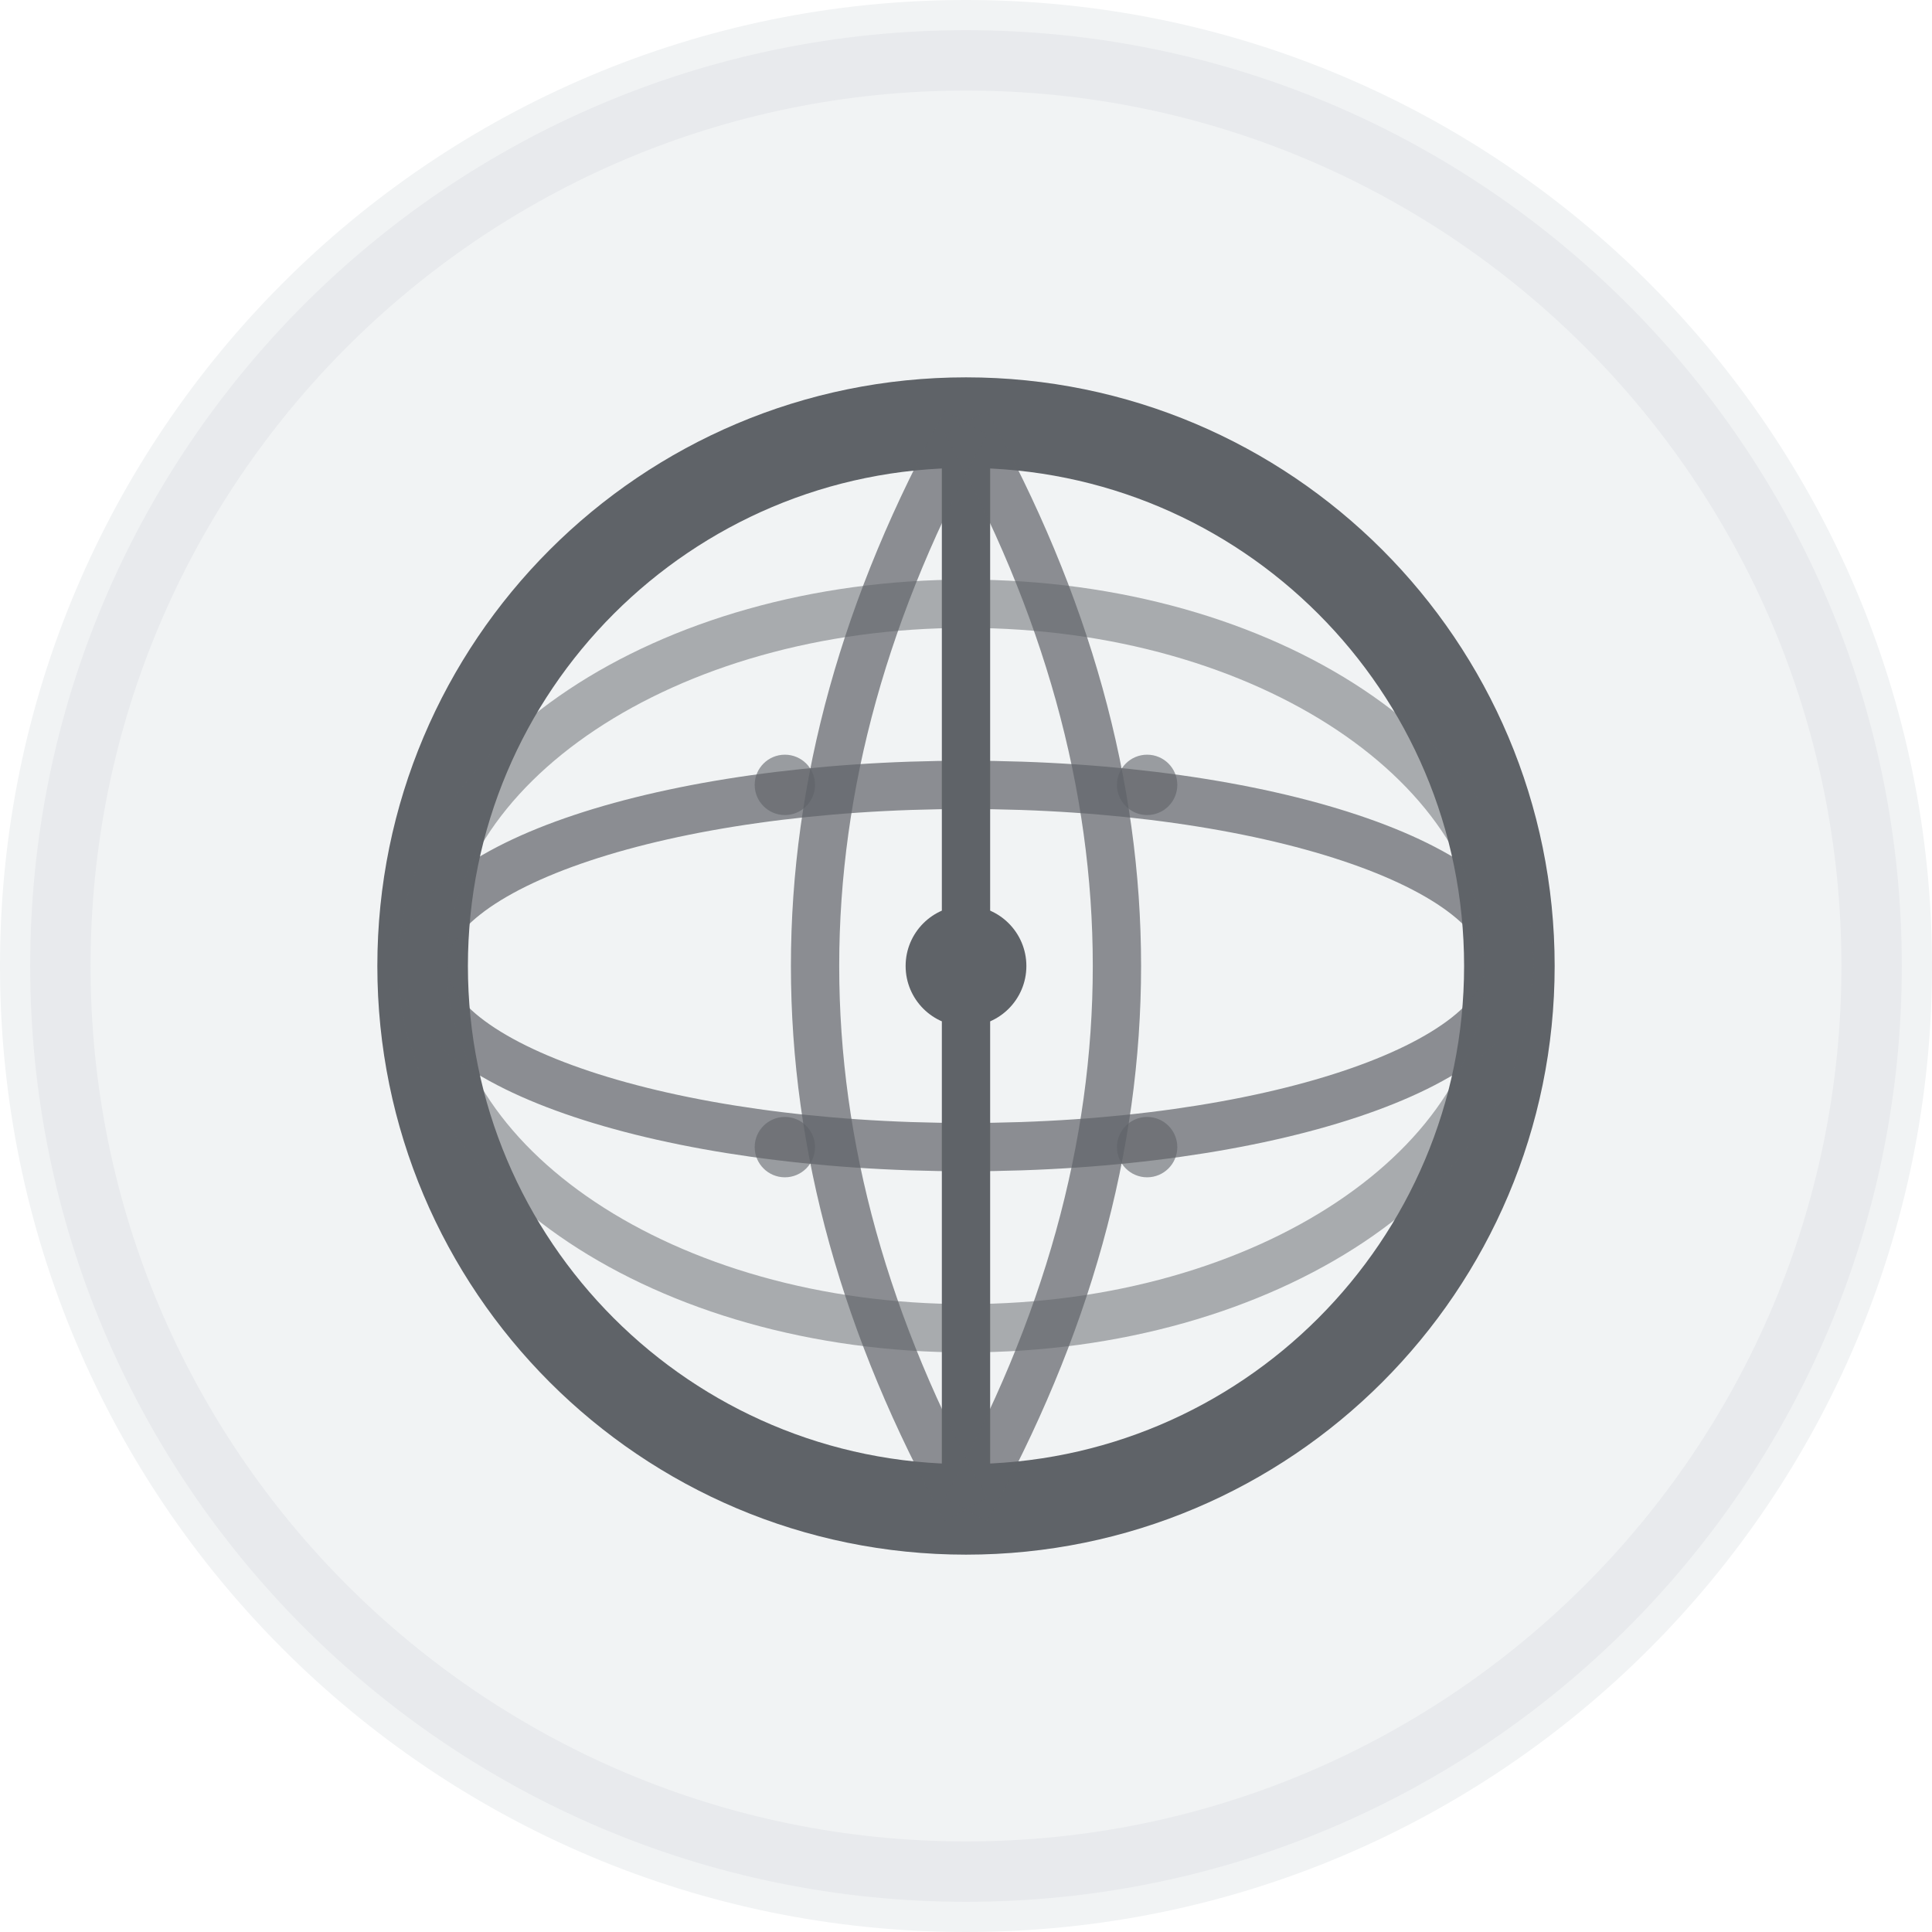
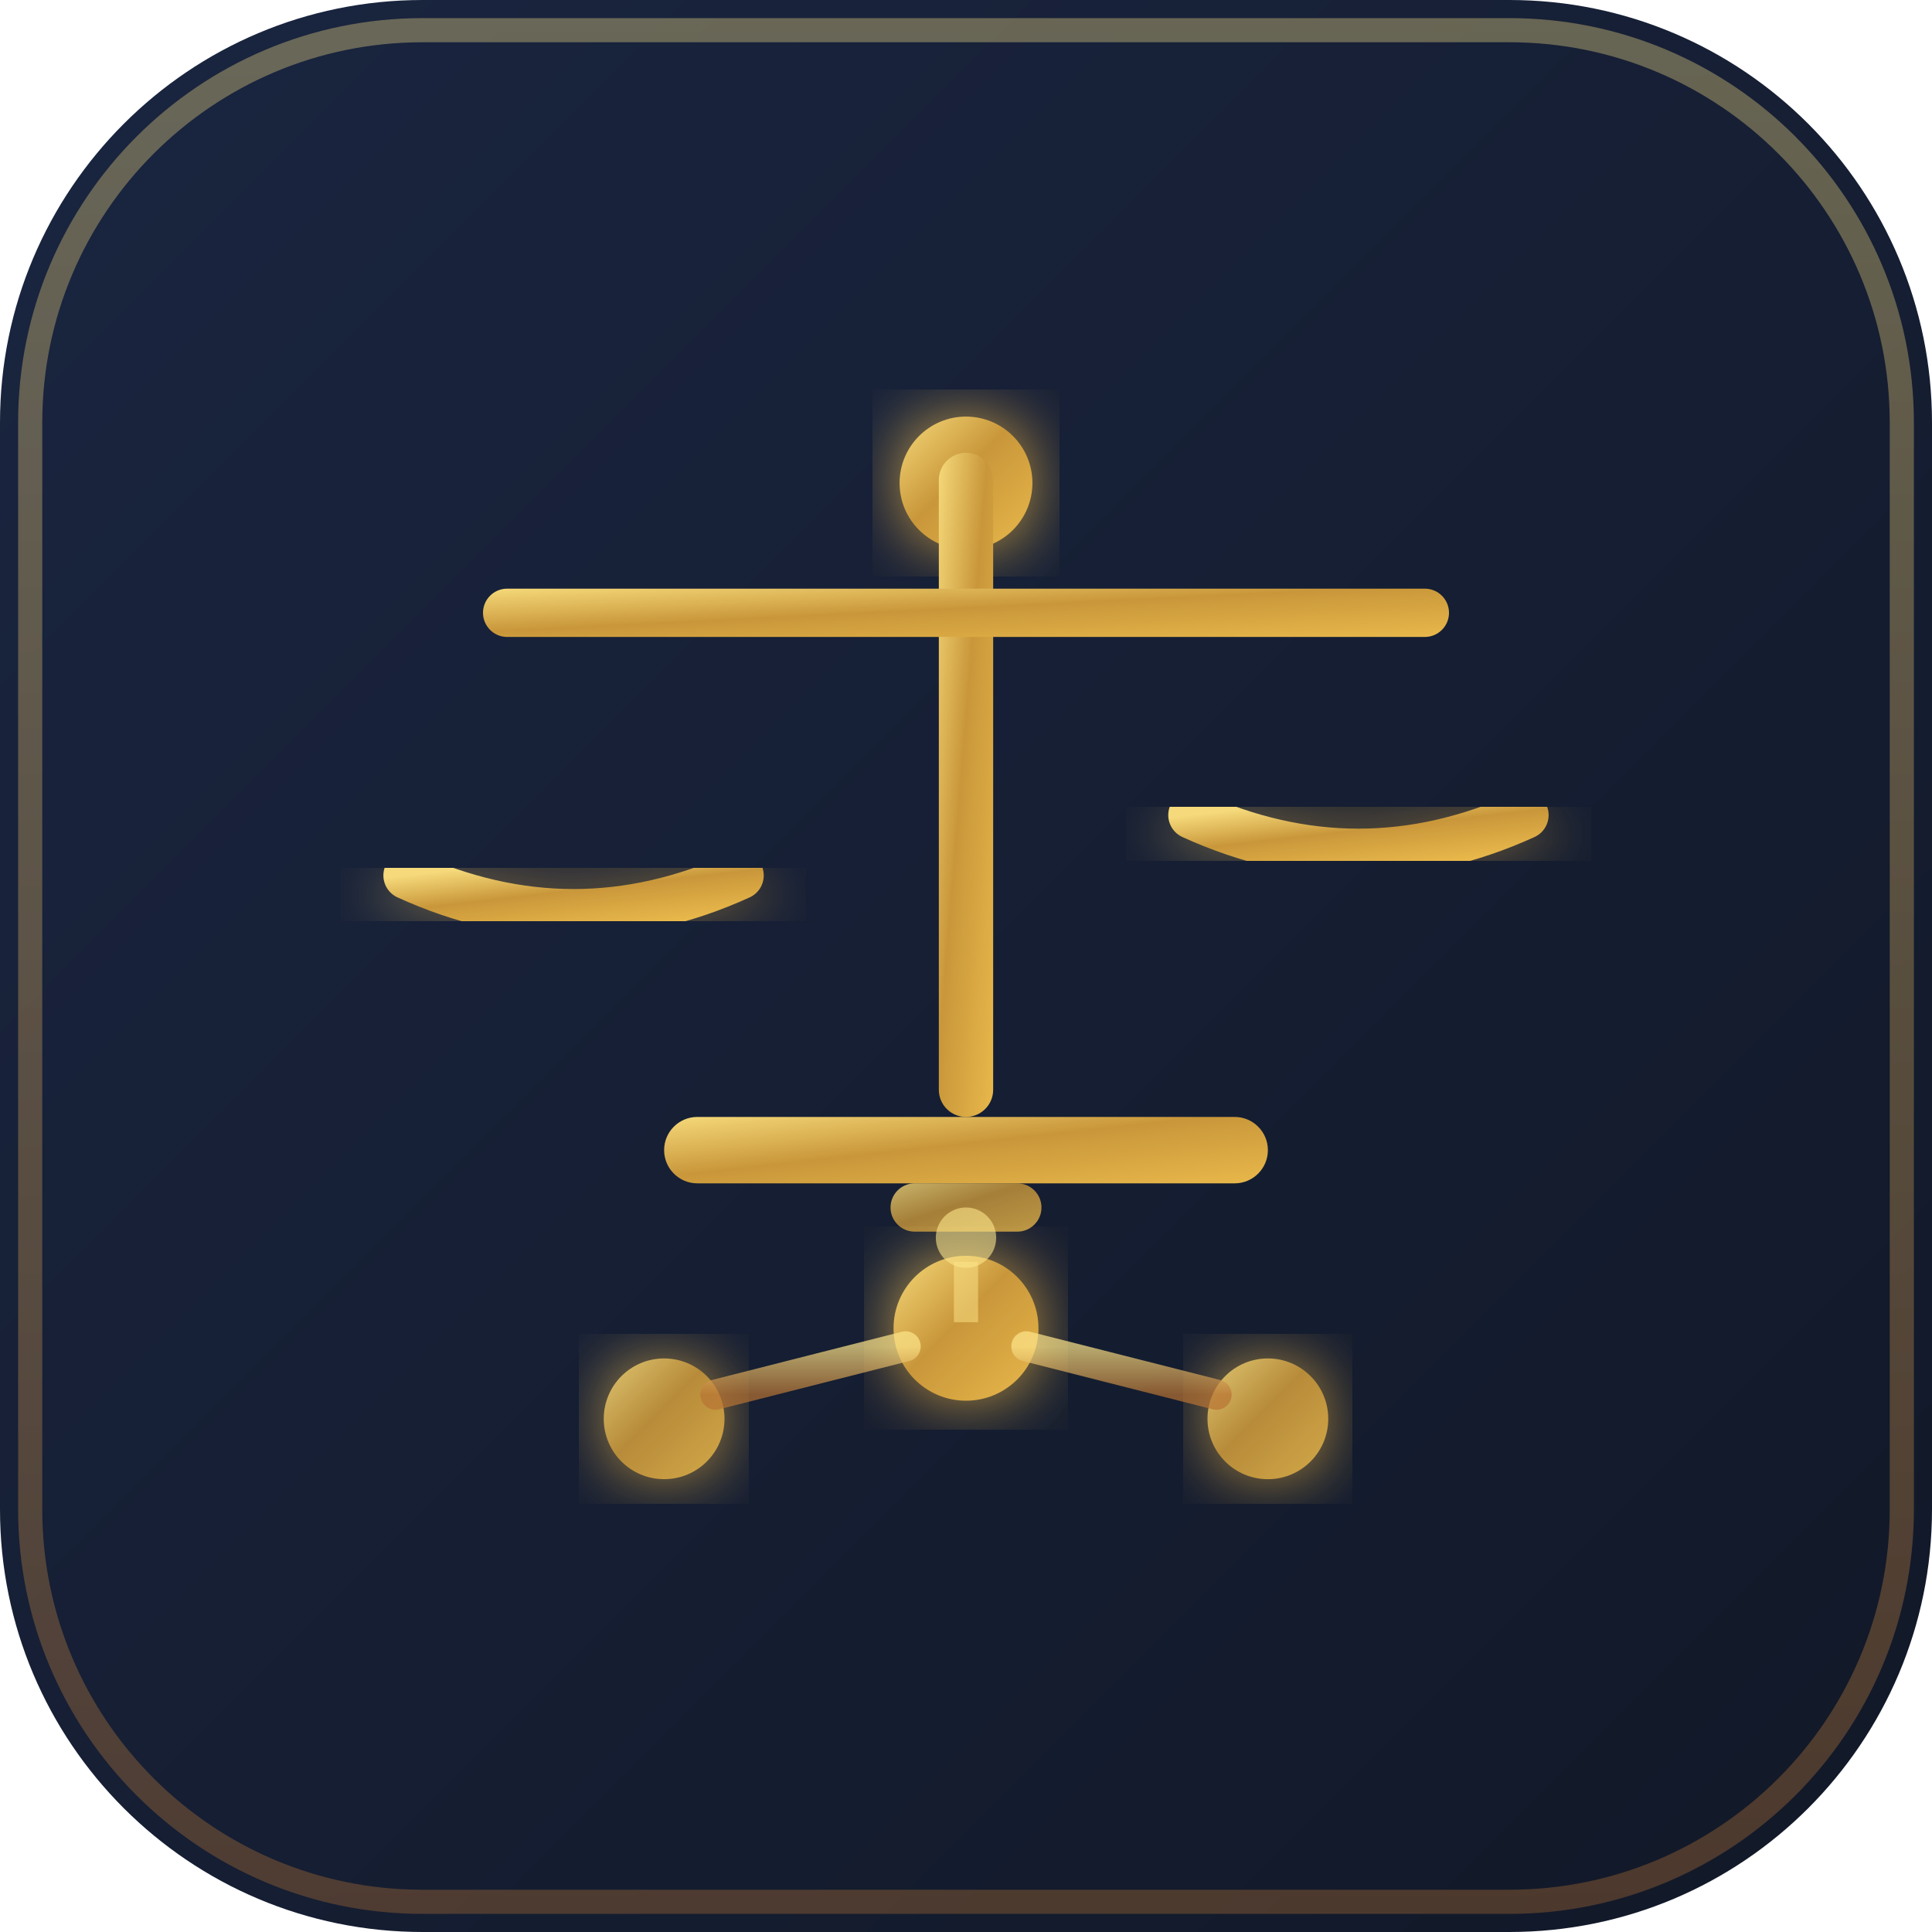
- <svg xmlns="http://www.w3.org/2000/svg" width="32" height="32" viewBox="0 0 32 32" fill="none">
-   <circle cx="16" cy="16" r="16" fill="#F1F3F4" />
-   <circle cx="16" cy="16" r="15" fill="none" stroke="#E8EAED" stroke-width="1" />
-   <g transform="translate(6, 6)">
-     <circle cx="10" cy="10" r="9" fill="none" stroke="#5F6368" stroke-width="1.5" />
-     <ellipse cx="10" cy="10" rx="9" ry="3" fill="none" stroke="#5F6368" stroke-width="0.8" opacity="0.7" />
-     <ellipse cx="10" cy="10" rx="9" ry="6" fill="none" stroke="#5F6368" stroke-width="0.8" opacity="0.5" />
-     <path d="M 10 1 Q 10 10 10 19" fill="none" stroke="#5F6368" stroke-width="0.8" />
-     <path d="M 10 1 Q 15 10 10 19" fill="none" stroke="#5F6368" stroke-width="0.8" opacity="0.7" />
-     <path d="M 10 1 Q 5 10 10 19" fill="none" stroke="#5F6368" stroke-width="0.8" opacity="0.7" />
-     <circle cx="10" cy="10" r="1" fill="#5F6368" />
-     <circle cx="7" cy="7" r="0.5" fill="#5F6368" opacity="0.6" />
-     <circle cx="13" cy="7" r="0.5" fill="#5F6368" opacity="0.6" />
-     <circle cx="7" cy="13" r="0.5" fill="#5F6368" opacity="0.6" />
-     <circle cx="13" cy="13" r="0.5" fill="#5F6368" opacity="0.6" />
-   </g>
+ <svg xmlns="http://www.w3.org/2000/svg" viewBox="0 0 64 64" fill="none">
+   <defs>
+     <linearGradient id="f-gold-main" x1="0%" y1="0%" x2="100%" y2="100%">
+       <stop offset="0%" stop-color="#F5D97A" />
+       <stop offset="45%" stop-color="#C9973A" />
+       <stop offset="100%" stop-color="#E8B84B" />
+     </linearGradient>
+     <linearGradient id="f-gold-light" x1="0%" y1="0%" x2="0%" y2="100%">
+       <stop offset="0%" stop-color="#FDE68A" />
+       <stop offset="100%" stop-color="#B87333" />
+     </linearGradient>
+     <linearGradient id="f-bg" x1="0%" y1="0%" x2="100%" y2="100%">
+       <stop offset="0%" stop-color="#1a2540" />
+       <stop offset="100%" stop-color="#111827" />
+     </linearGradient>
+     <filter id="f-glow" x="-20%" y="-20%" width="140%" height="140%">
+       <feGaussianBlur stdDeviation="1.2" result="blur" />
+       <feMerge>
+         <feMergeNode in="blur" />
+         <feMergeNode in="SourceGraphic" />
+       </feMerge>
+     </filter>
+   </defs>
+   <rect width="64" height="64" rx="14" fill="url(#f-bg)" />
+   <rect x="1" y="1" width="62" height="62" rx="13" stroke="url(#f-gold-light)" stroke-width="0.8" stroke-opacity="0.35" fill="none" />
+   <circle cx="32" cy="16" r="2.2" fill="url(#f-gold-main)" filter="url(#f-glow)" />
+   <rect x="31.1" y="15" width="1.8" height="22" rx="0.9" fill="url(#f-gold-main)" />
+   <rect x="22" y="37" width="20" height="2.2" rx="1.1" fill="url(#f-gold-main)" />
+   <rect x="29.5" y="39.2" width="5" height="1.6" rx="0.8" fill="url(#f-gold-main)" opacity="0.8" />
+   <rect x="16" y="19.5" width="32" height="1.6" rx="0.8" fill="url(#f-gold-main)" />
+   <line x1="19" y1="21" x2="19" y2="29" stroke="url(#f-gold-light)" stroke-width="1.2" stroke-linecap="round" />
+   <path d="M13.5 29 Q19 31.5 24.5 29" stroke="url(#f-gold-main)" stroke-width="1.6" stroke-linecap="round" fill="none" filter="url(#f-glow)" />
+   <line x1="45" y1="21" x2="45" y2="27" stroke="url(#f-gold-light)" stroke-width="1.2" stroke-linecap="round" />
+   <path d="M39.5 27 Q45 29.5 50.5 27" stroke="url(#f-gold-main)" stroke-width="1.6" stroke-linecap="round" fill="none" filter="url(#f-glow)" />
+   <circle cx="22" cy="47" r="2" fill="url(#f-gold-main)" opacity="0.9" filter="url(#f-glow)" />
+   <circle cx="32" cy="44" r="2.4" fill="url(#f-gold-main)" filter="url(#f-glow)" />
+   <circle cx="42" cy="47" r="2" fill="url(#f-gold-main)" opacity="0.9" filter="url(#f-glow)" />
+   <line x1="23.7" y1="46.2" x2="30" y2="44.6" stroke="url(#f-gold-light)" stroke-width="1" stroke-linecap="round" opacity="0.7" />
+   <line x1="34" y1="44.6" x2="40.3" y2="46.2" stroke="url(#f-gold-light)" stroke-width="1" stroke-linecap="round" opacity="0.7" />
+   <circle cx="32" cy="41" r="1" fill="#FDE68A" opacity="0.6" />
+   <line x1="32" y1="41.8" x2="32" y2="43.8" stroke="#FDE68A" stroke-width="0.8" opacity="0.5" />
</svg>
